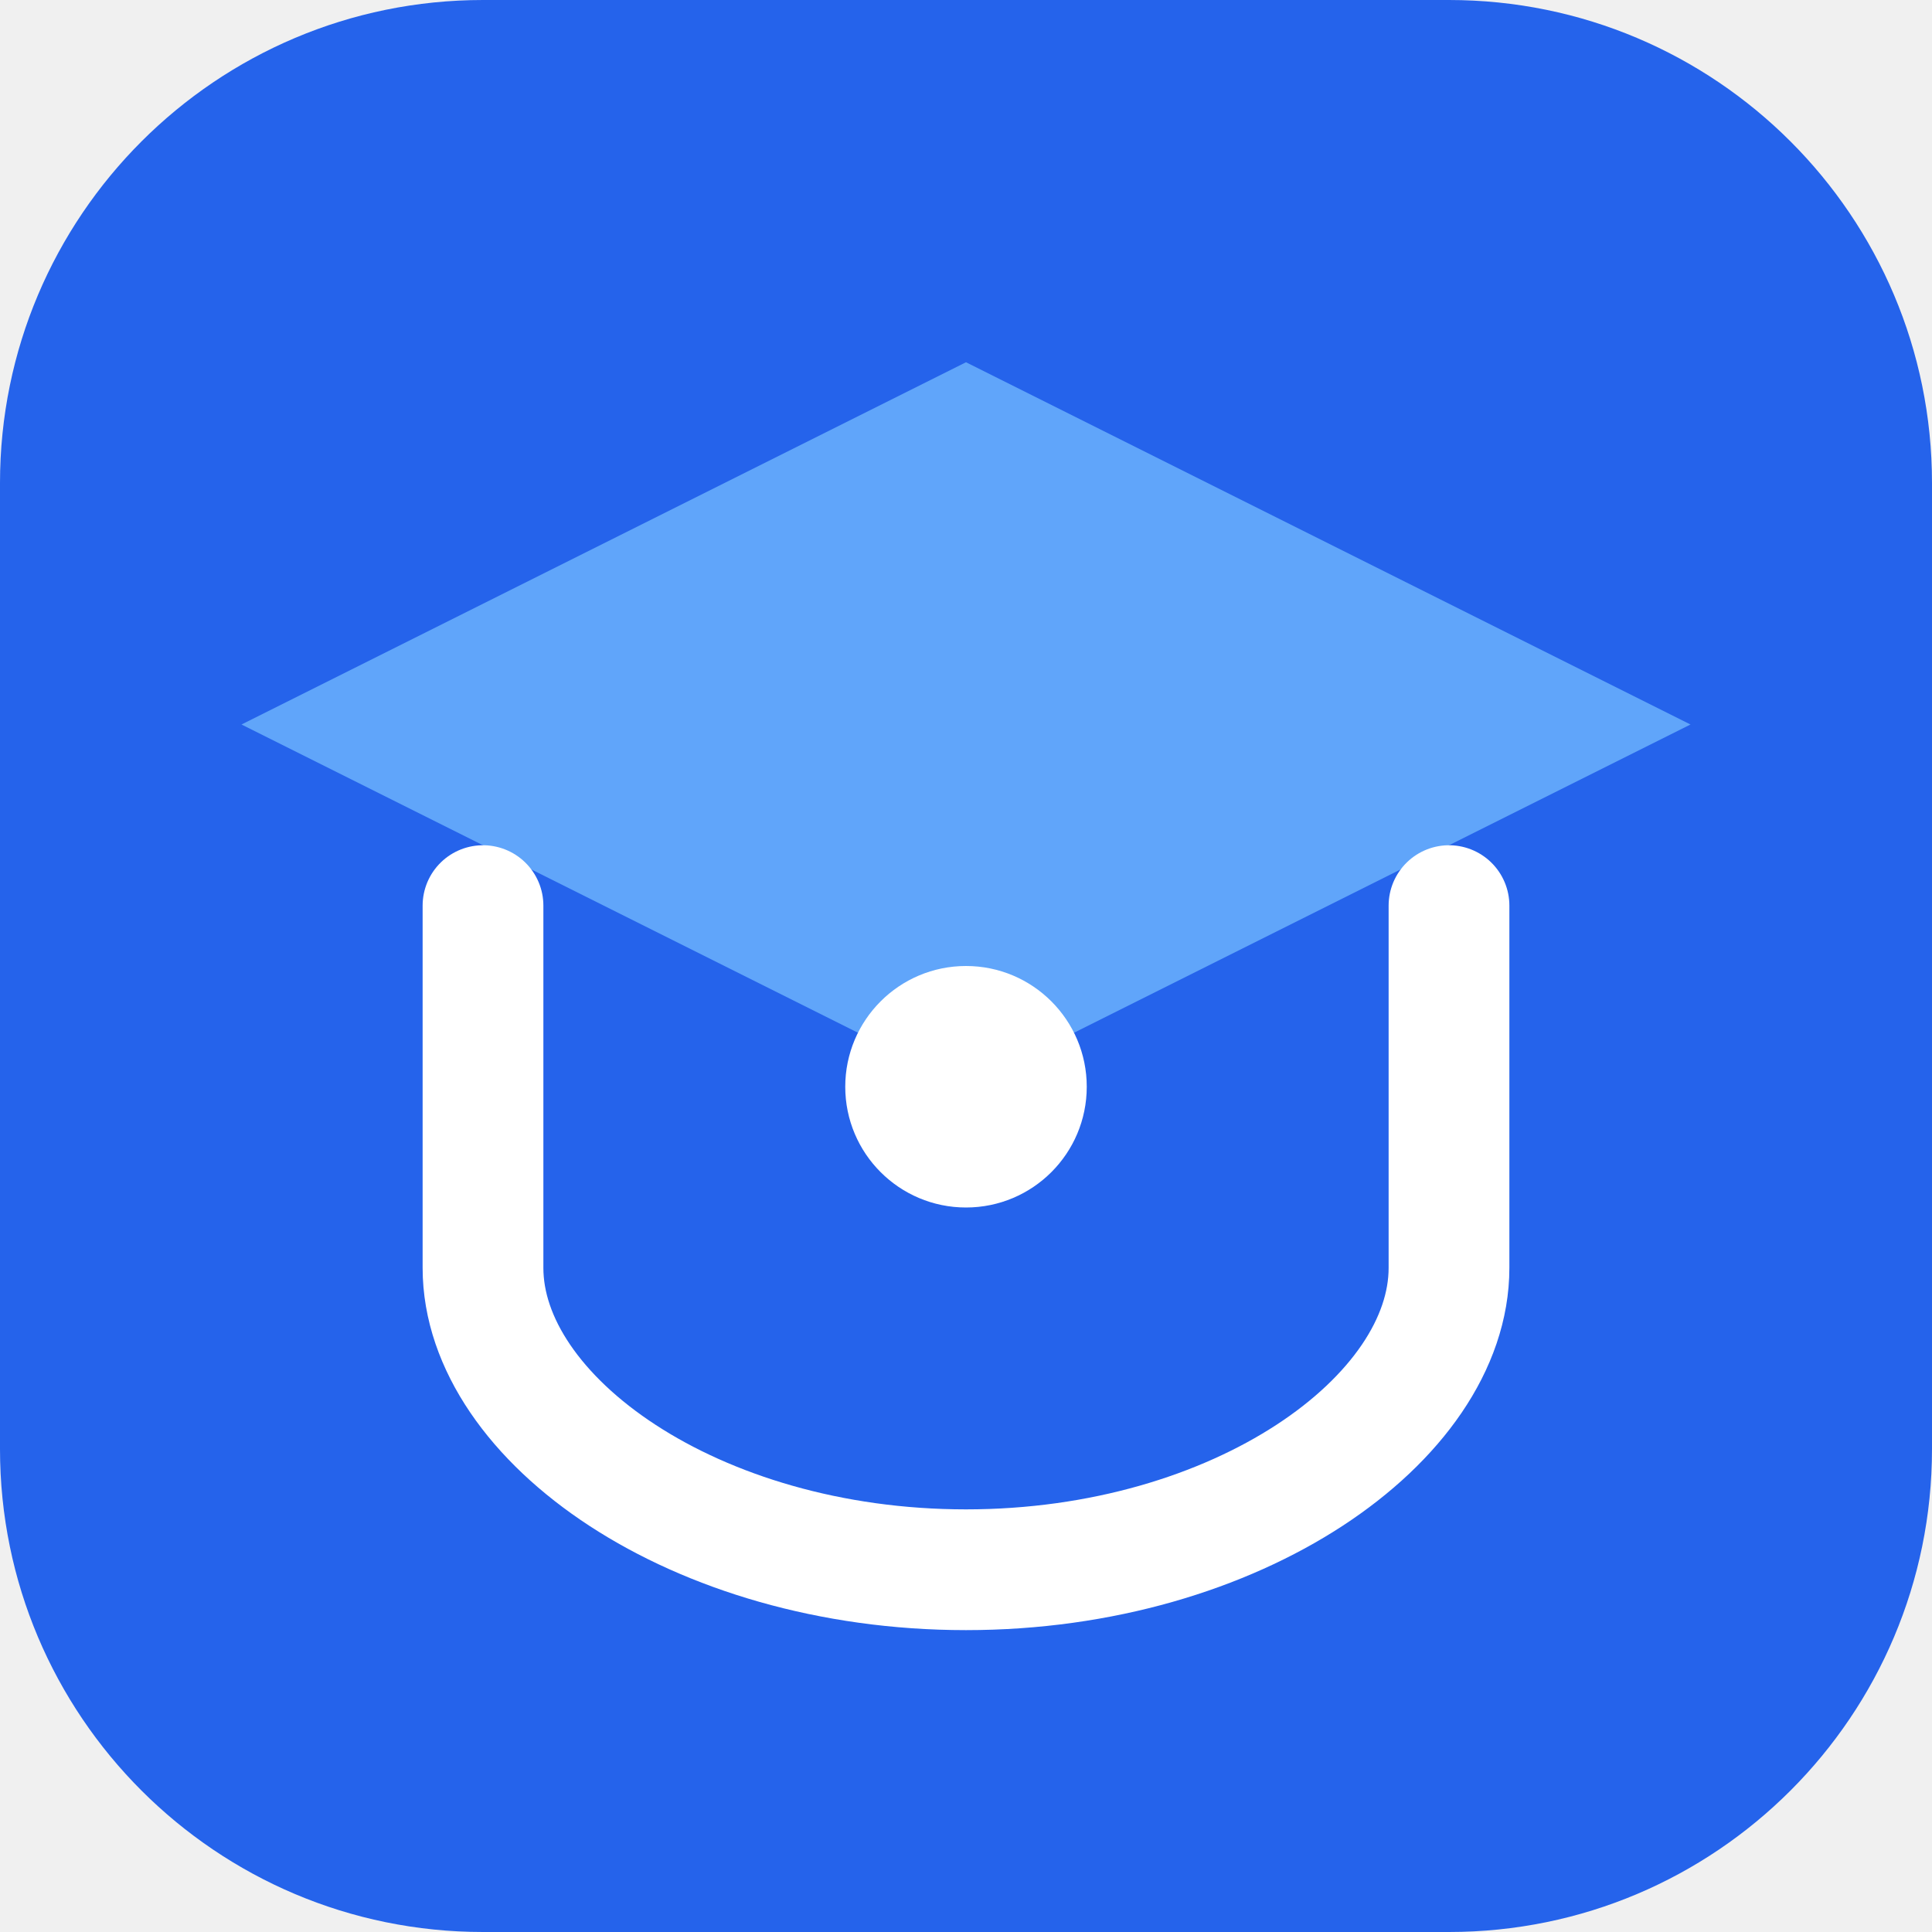
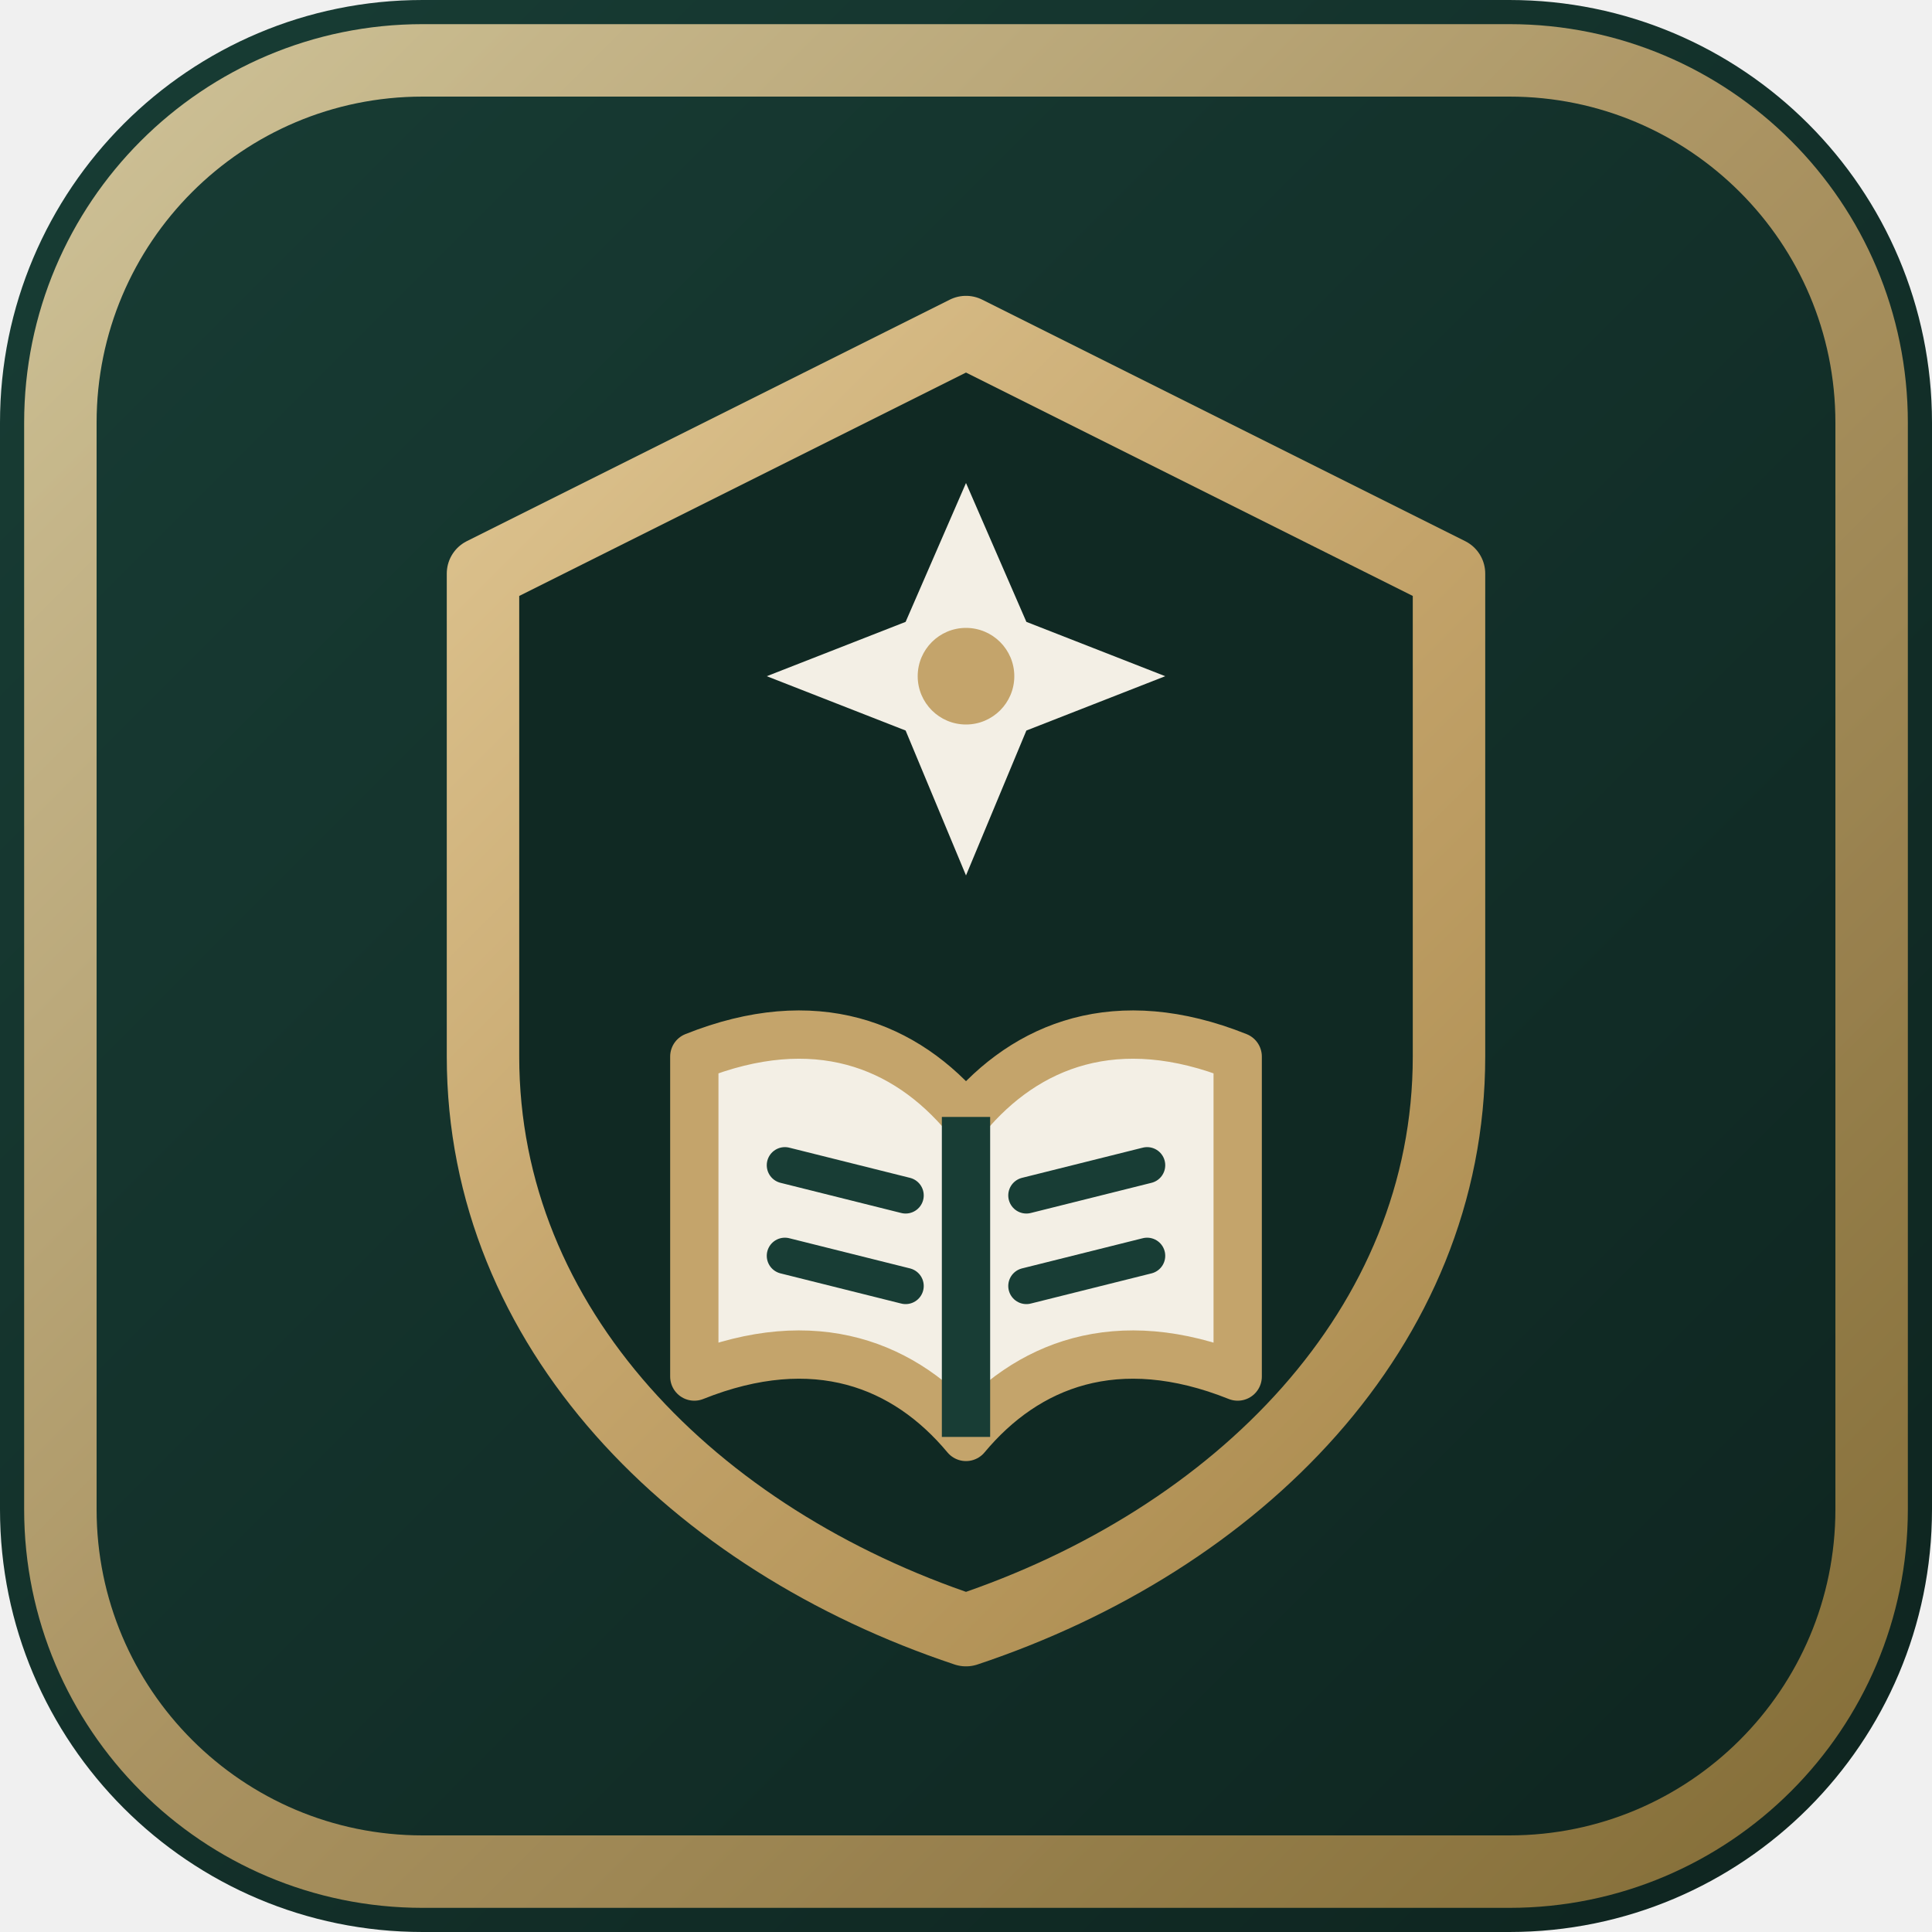
<svg xmlns="http://www.w3.org/2000/svg" viewBox="0 0 32 32" fill="none">
-   <rect width="32" height="32" rx="8" fill="#2563EB" />
-   <path d="M16 6L28 12L16 18L4 12L16 6Z" fill="#60A5FA" />
-   <path d="M8 15V21C8 23.5 11.5 26 16 26C20.5 26 24 23.5 24 21V15" stroke="white" stroke-width="2" stroke-linecap="round" />
-   <circle cx="16" cy="18" r="2" fill="white" />
+   <defs>
+     <linearGradient id="shieldBg" x1="0" y1="0" x2="32" y2="32" gradientUnits="userSpaceOnUse">
+       <stop offset="0%" stop-color="#183D35" />
+       <stop offset="100%" stop-color="#0E241F" />
+     </linearGradient>
+     <linearGradient id="goldGrad" x1="0" y1="0" x2="32" y2="32" gradientUnits="userSpaceOnUse">
+       <stop offset="0%" stop-color="#F2DDAD" />
+       <stop offset="50%" stop-color="#C4A46B" />
+       <stop offset="100%" stop-color="#967738" />
+     </linearGradient>
+   </defs>
+   <rect width="32" height="32" rx="7" fill="url(#shieldBg)" />
+   <rect x="1" y="1" width="30" height="30" rx="6" stroke="url(#goldGrad)" stroke-width="1.2" stroke-opacity="0.85" />
+   <path d="M16 5.5 L24 9.5 V17.5 C24 22 20.5 25.5 16 27 C11.5 25.5 8 22 8 17.5 V9.5 L16 5.5 Z" fill="#102923" stroke="url(#goldGrad)" stroke-width="1.2" stroke-linejoin="round" />
+   <path d="M16 8 L17 10.3 L19.3 11.2 L17 12.1 L16 14.5 L15 12.1 L12.7 11.2 L15 10.3 Z" fill="#F3EFE5" />
+   <circle cx="16" cy="11.2" r="0.8" fill="#C4A46B" />
+   <path d="M11.5 17.5 C13.5 16.7 15 17.3 16 18.5 C17 17.3 18.5 16.7 20.5 17.5 V22.8 C18.5 22 17 22.6 16 23.8 C15 22.6 13.5 22 11.5 22.8 V17.5 Z" fill="#F3EFE5" stroke="#C4A46B" stroke-width="0.8" stroke-linejoin="round" />
+   <line x1="16" y1="18.5" x2="16" y2="23.8" stroke="#183D35" stroke-width="0.8" />
+   <line x1="13" y1="19.3" x2="15" y2="19.8" stroke="#183D35" stroke-width="0.6" stroke-linecap="round" />
+   <line x1="13" y1="20.8" x2="15" y2="21.3" stroke="#183D35" stroke-width="0.6" stroke-linecap="round" />
+   <line x1="17" y1="19.8" x2="19" y2="19.3" stroke="#183D35" stroke-width="0.6" stroke-linecap="round" />
+   <line x1="17" y1="21.3" x2="19" y2="20.8" stroke="#183D35" stroke-width="0.6" stroke-linecap="round" />
</svg>
